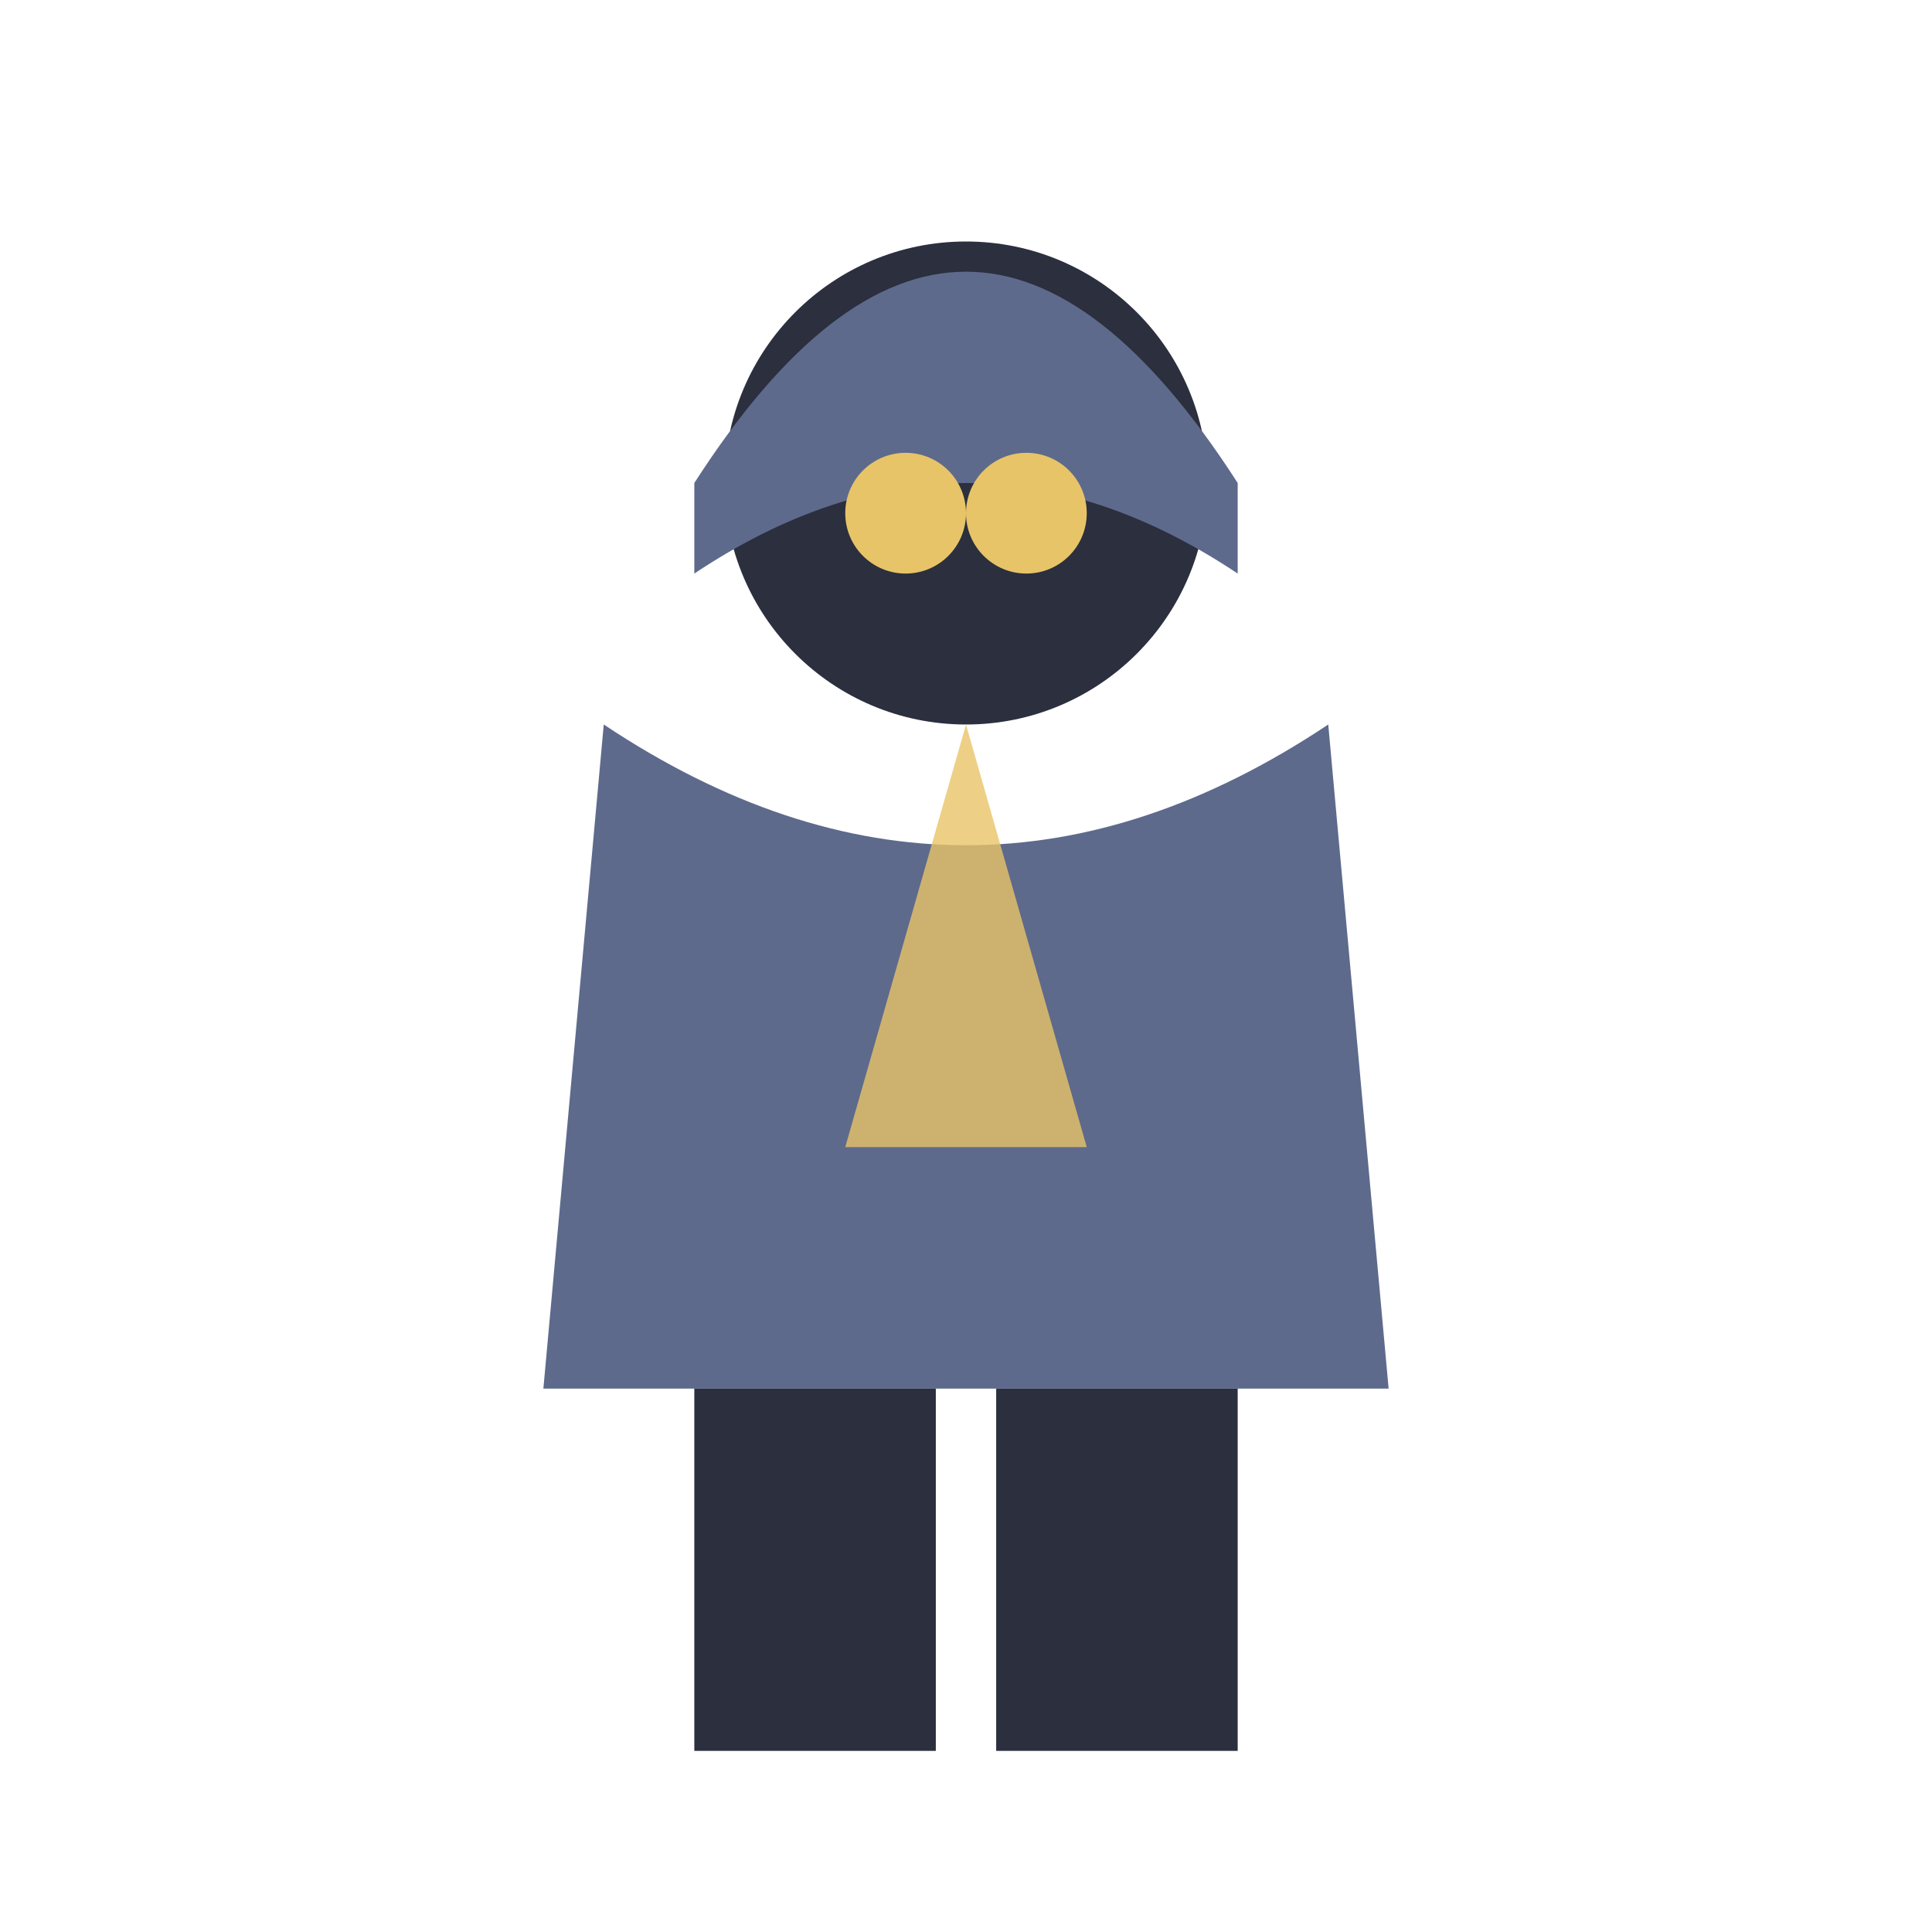
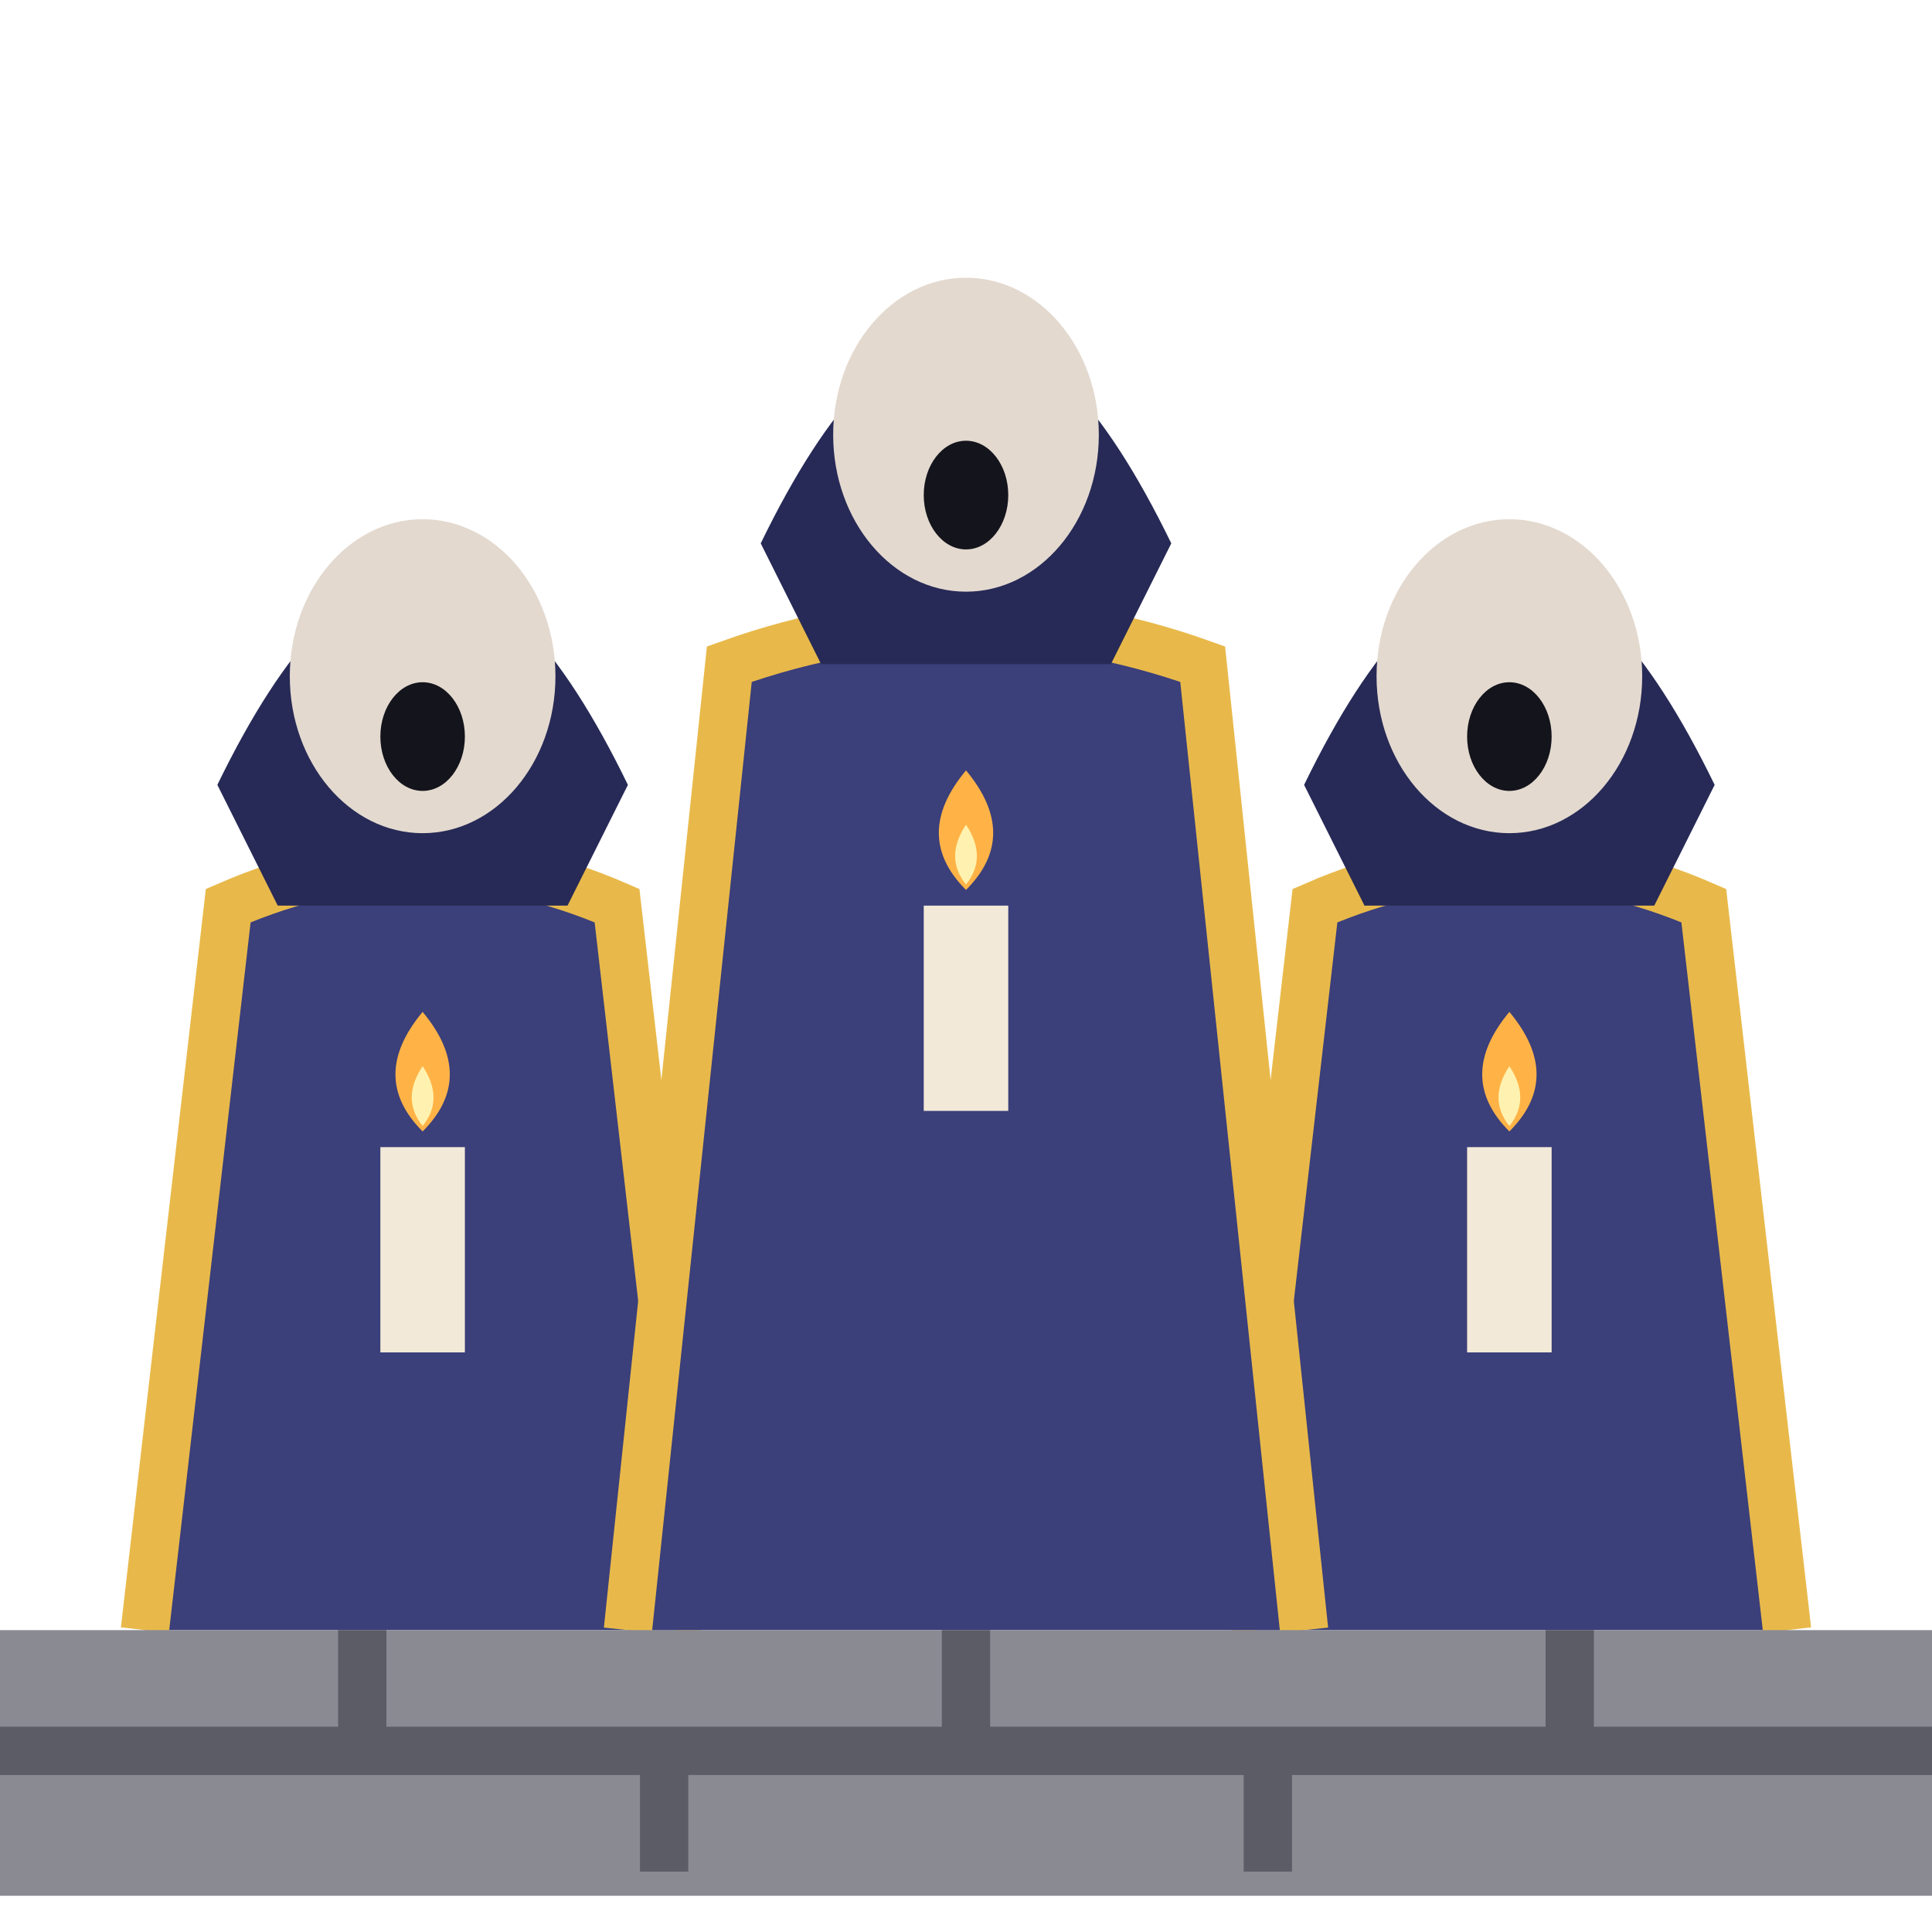
<svg xmlns="http://www.w3.org/2000/svg" viewBox="0 0 32 32">
-   <circle cx="16" cy="8" r="4" fill="#2B2F3E" />
-   <path d="M11.5,8 Q16,1 20.5,8 L20.5,9.5 Q16,6.5 11.5,9.5 Z" fill="#5E6A8C" />
-   <circle cx="15" cy="8.5" r="1" fill="#E8C468" />
-   <circle cx="17" cy="8.5" r="1" fill="#E8C468" />
-   <path d="M10,12 L9,23 L23,23 L22,12 Q16,16 10,12 Z" fill="#5E6A8C" />
-   <path d="M16,12 L14,19 L18,19 Z" fill="#E8C468" opacity="0.8" />
-   <rect x="11.5" y="23" width="4" height="6" fill="#2B2F3E" />
-   <rect x="16.5" y="23" width="4" height="6" fill="#2B2F3E" />
+   <path d="M2.4,27 L3.78,15 Q7,13.6 10.22,15 L11.6,27 Z" fill="#3B3F7A" />
+   <path d="M2.4,27 L3.78,15 Q7,13.6 10.22,15 L11.6,27" stroke="#E8B94A" stroke-width="0.8" fill="none" />
+   <path d="M3.6,13 Q7,6 10.4,13 L9.4,15 H4.6 Z" fill="#272A56" />
+   <ellipse cx="7" cy="11.2" rx="2.2" ry="2.6" fill="#E3D9CF" />
+   <ellipse cx="7" cy="12.2" rx="0.7" ry="0.9" fill="#14141C" />
+   <rect x="6.3" y="19" width="1.4" height="3.4" fill="#F2E9D8" />
+   <path d="M7,16.76 Q7.9,17.84 7,18.74 Q6.1,17.84 7,16.76 Z" fill="#FFB347" />
+   <path d="M7,17.66 Q7.36,18.2 7,18.65 Q6.64,18.2 7,17.66 Z" fill="#FFF2B0" />
+   <path d="M20.4,27 L21.78,15 Q25,13.6 28.22,15 L29.6,27 Z" fill="#3B3F7A" />
+   <path d="M20.4,27 L21.78,15 Q25,13.6 28.22,15 L29.6,27" stroke="#E8B94A" stroke-width="0.8" fill="none" />
+   <path d="M21.6,13 Q25,6 28.4,13 L27.4,15 H22.6 Z" fill="#272A56" />
+   <ellipse cx="25" cy="11.2" rx="2.2" ry="2.6" fill="#E3D9CF" />
+   <ellipse cx="25" cy="12.2" rx="0.7" ry="0.9" fill="#14141C" />
+   <rect x="24.3" y="19" width="1.4" height="3.4" fill="#F2E9D8" />
+   <path d="M25,16.76 Q25.9,17.84 25,18.74 Q24.1,17.84 25,16.76 Z" fill="#FFB347" />
+   <path d="M25,17.66 Q25.36,18.2 25,18.65 Q24.64,18.2 25,17.66 Z" fill="#FFF2B0" />
+   <path d="M10.4,27 L12.08,11 Q16,9.6 19.92,11 L21.6,27 Z" fill="#3B3F7A" />
+   <path d="M10.4,27 L12.08,11 Q16,9.6 19.92,11 L21.6,27" stroke="#E8B94A" stroke-width="0.8" fill="none" />
+   <path d="M12.6,9 Q16,2 19.4,9 L18.4,11 H13.6 Z" fill="#272A56" />
+   <ellipse cx="16" cy="7.2" rx="2.2" ry="2.6" fill="#E3D9CF" />
+   <ellipse cx="16" cy="8.2" rx="0.7" ry="0.9" fill="#14141C" />
+   <rect x="15.3" y="15" width="1.4" height="3.4" fill="#F2E9D8" />
+   <path d="M16,12.76 Q16.9,13.84 16,14.74 Q15.1,13.84 16,12.76 Z" fill="#FFB347" />
+   <path d="M16,13.66 Q16.36,14.2 16,14.65 Q15.64,14.2 16,13.66 Z" fill="#FFF2B0" />
+   <g transform="translate(0 0)">
+     <rect x="0" y="27" width="32" height="4.4" fill="#8A8A92" />
+     <path d="M0,29 H32 M6,27 V29 M16,27 V29 M26,27 V29 M11,29 V31 M21,29 V31" stroke="#5C5C66" stroke-width="0.8" />
+   </g>
</svg>
